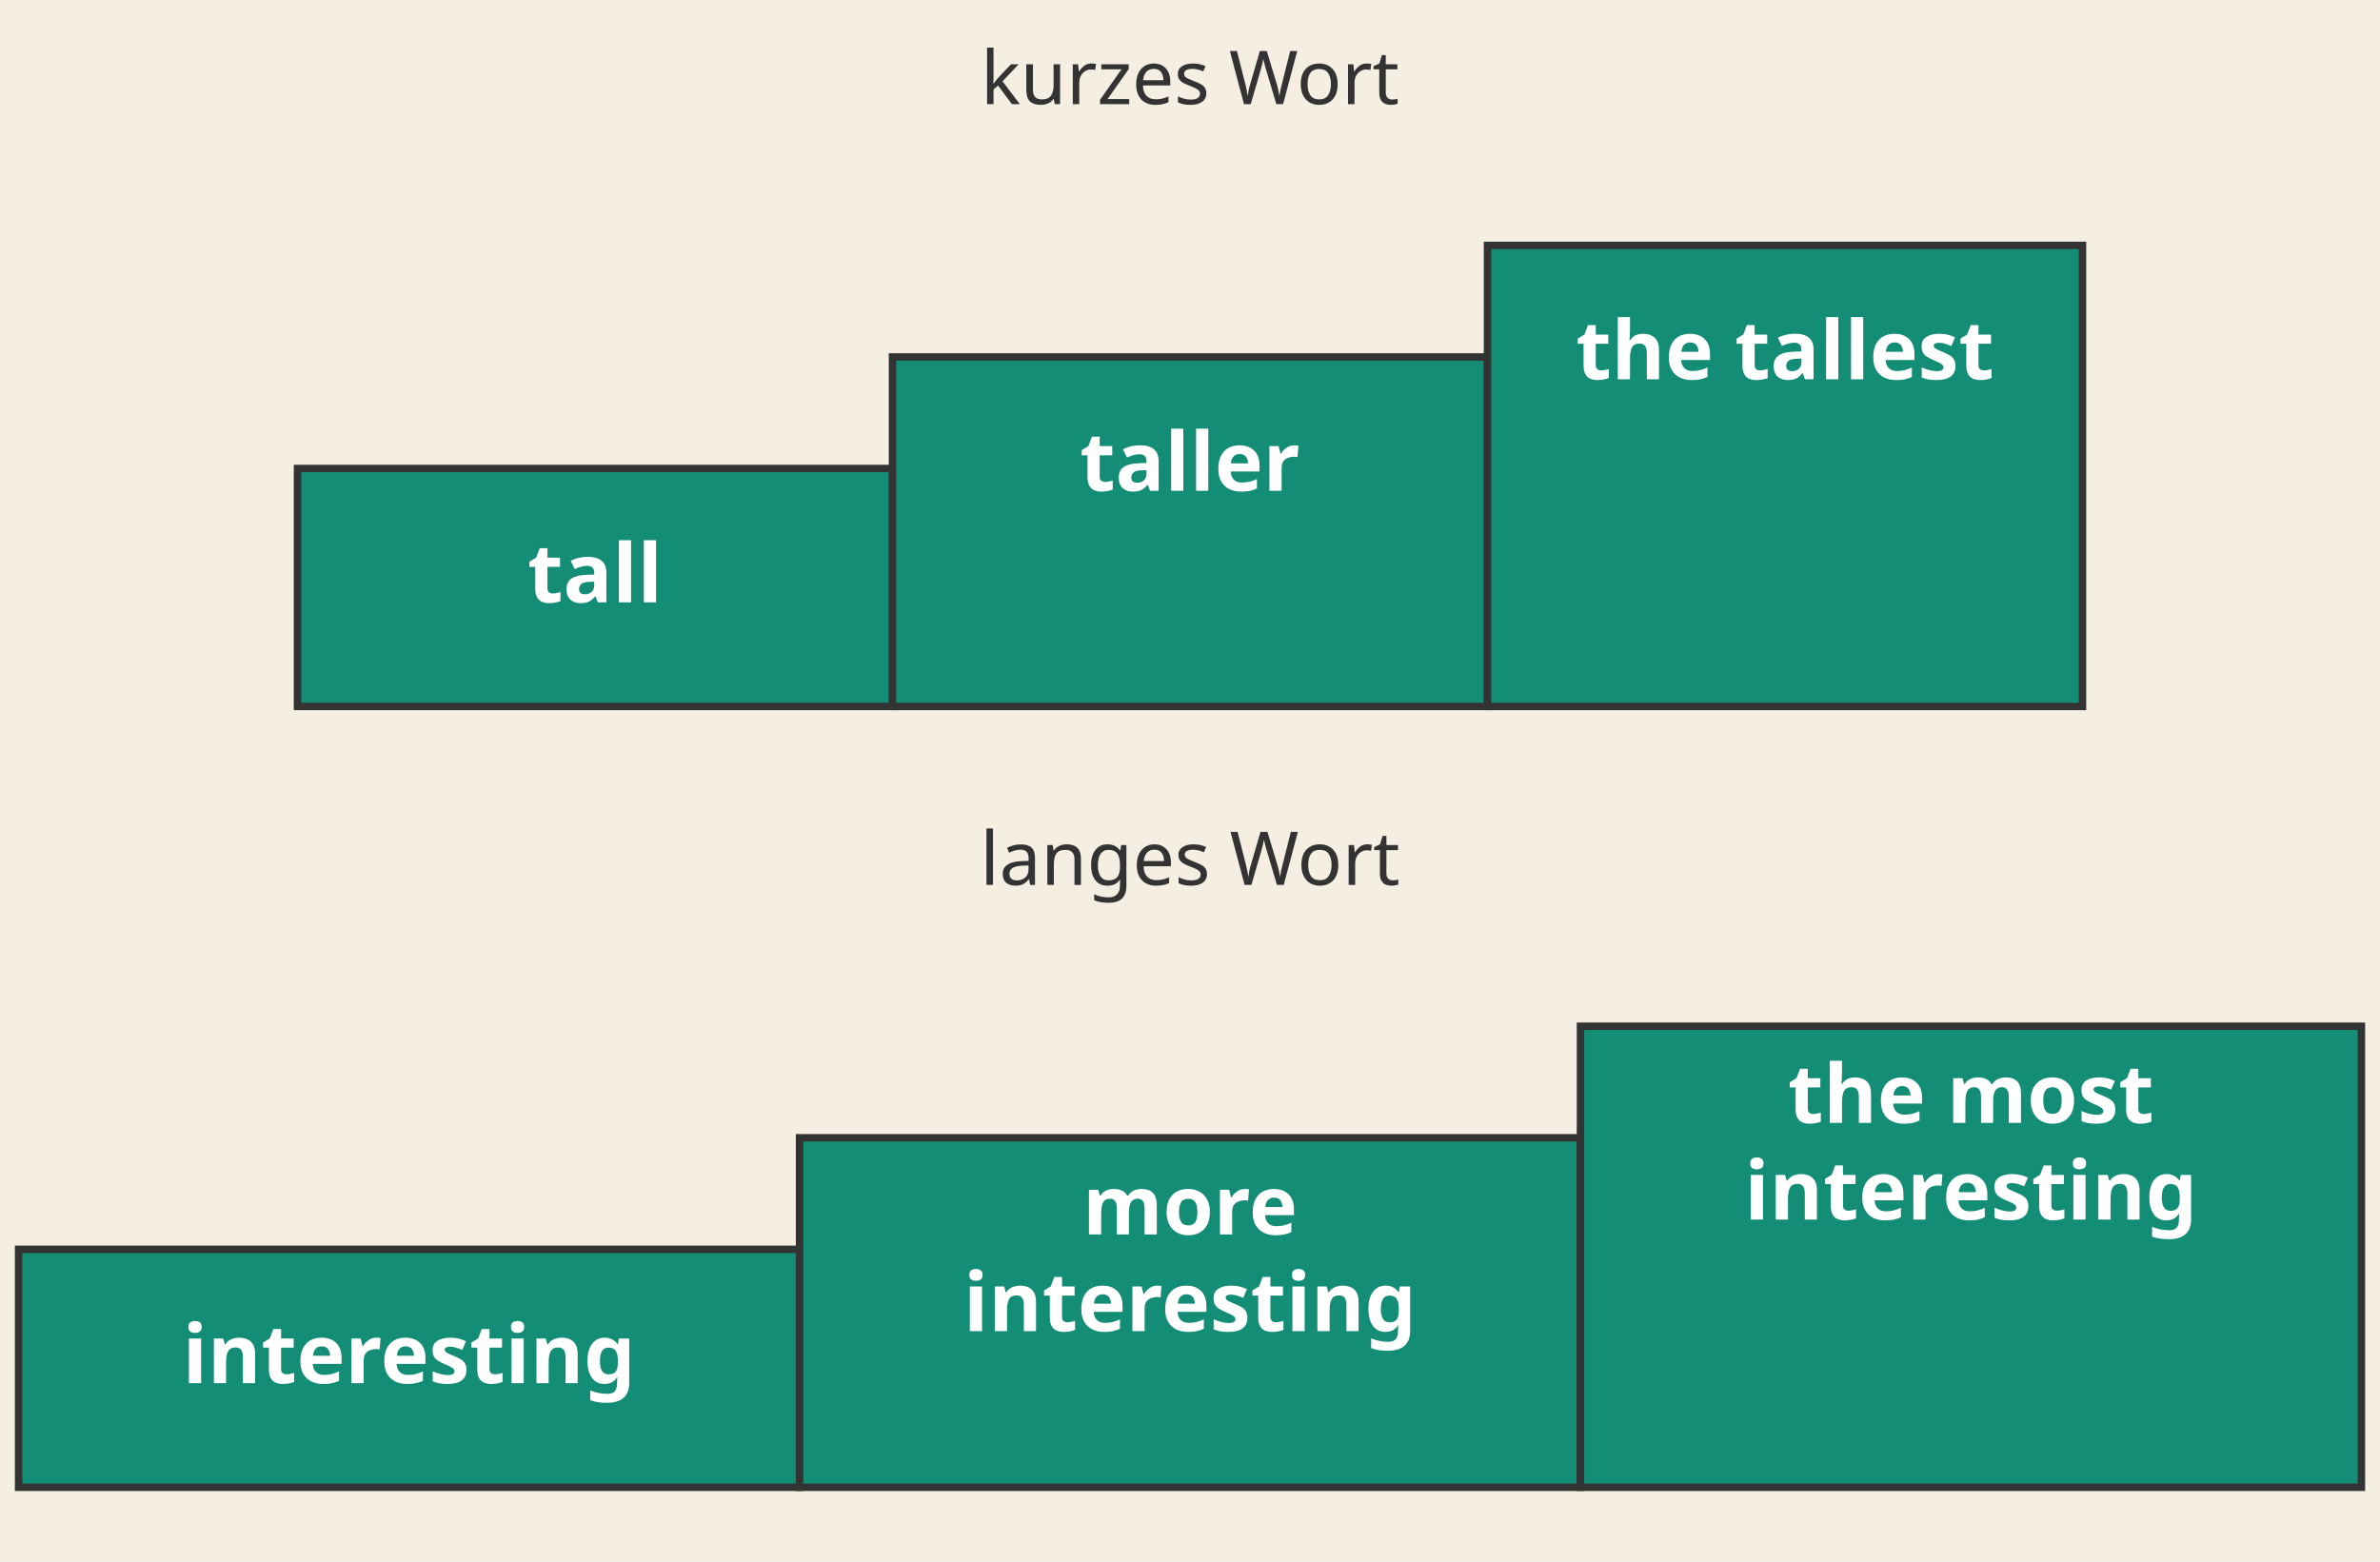
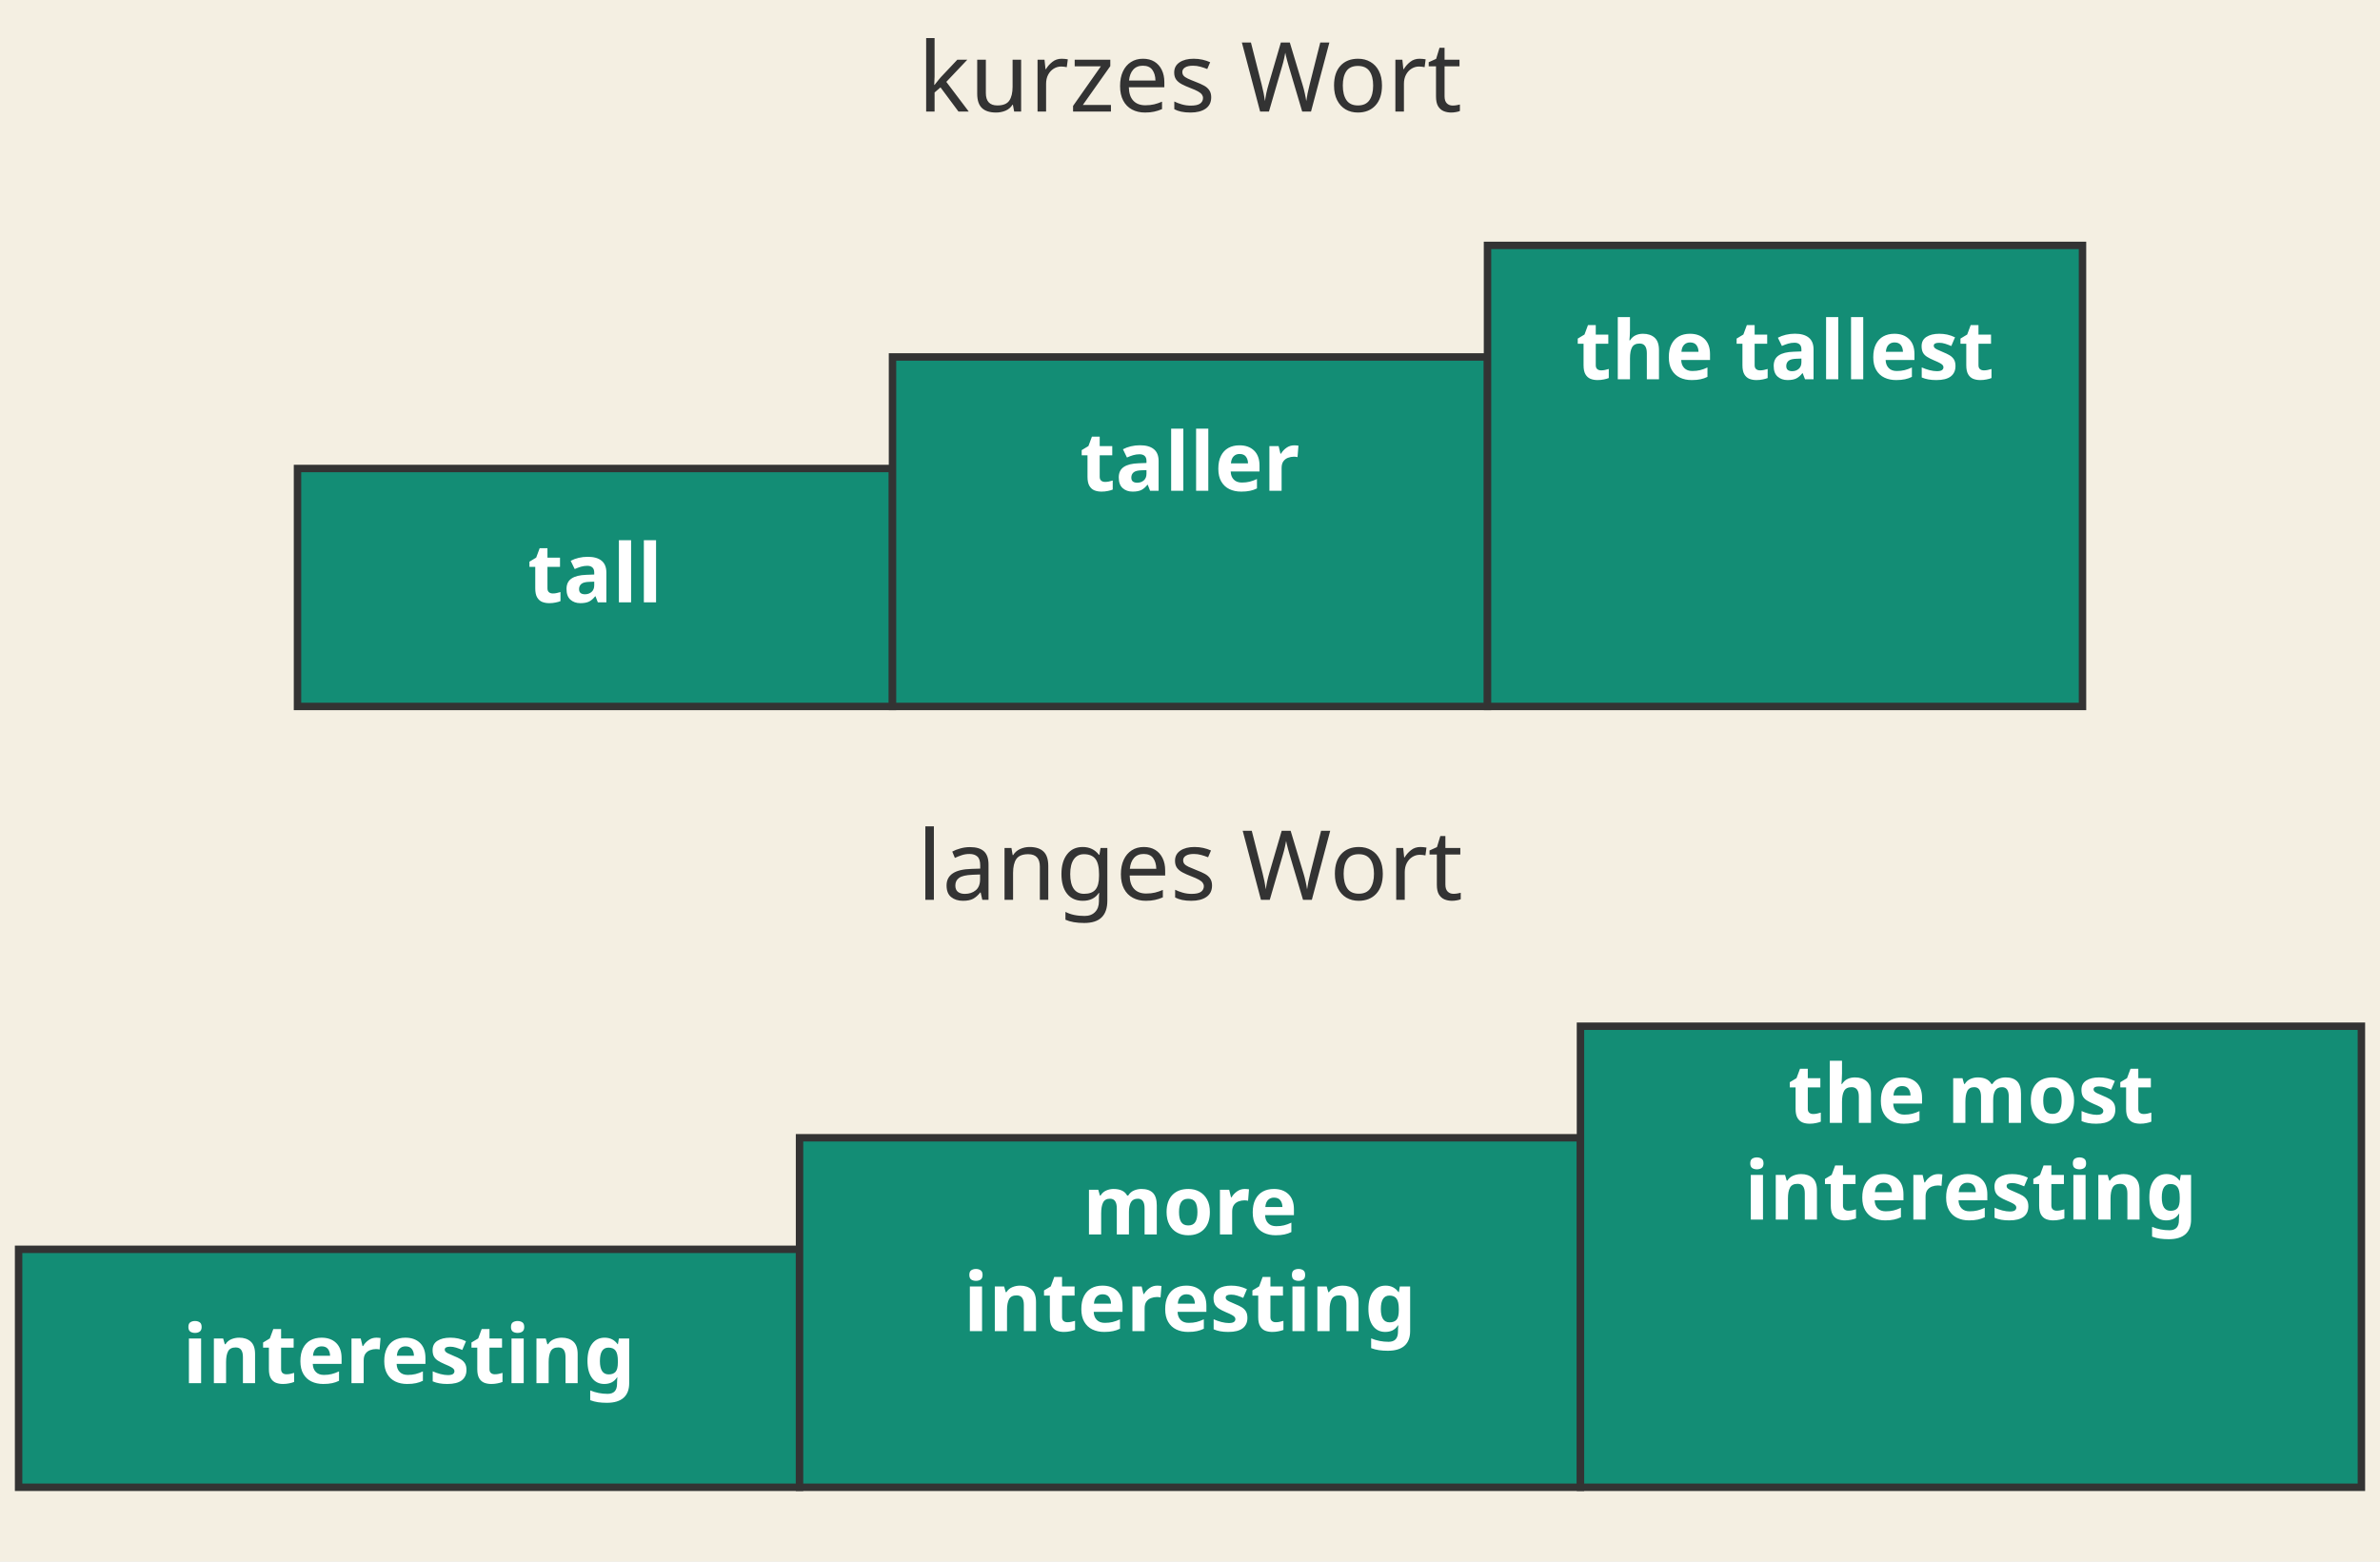
<svg xmlns="http://www.w3.org/2000/svg" viewBox="0 0 640 420" role="img">
  <defs>
    <g id="sophie" stroke="#333" stroke-width="2" stroke-linejoin="round" stroke-linecap="round">
      <path d="M14 168 C8 120 22 88 50 84 C78 88 92 120 86 168 C70 178 30 178 14 168 Z" fill="#3a9a5b" />
      <ellipse cx="50" cy="52" rx="30" ry="32" fill="#f3d2b3" />
      <path d="M18 54 Q14 14 50 12 Q86 14 82 54 Q80 34 62 28 Q40 36 22 40 Z" fill="#d9b45a" />
      <path d="M20 50 C10 70 12 96 22 108" fill="none" stroke="#d9b45a" stroke-width="8" />
      <path d="M80 50 C90 70 88 96 78 108" fill="none" stroke="#d9b45a" stroke-width="8" />
      <circle cx="40" cy="56" r="3" fill="#222" />
      <circle cx="60" cy="56" r="3" fill="#222" />
      <path d="M42 68 Q50 75 58 68" fill="none" />
    </g>
    <g id="ellie" stroke="#333" stroke-width="2" stroke-linejoin="round" stroke-linecap="round">
      <path d="M14 168 C8 120 22 88 50 84 C78 88 92 120 86 168 C70 178 30 178 14 168 Z" fill="#d33" />
      <ellipse cx="50" cy="52" rx="30" ry="32" fill="#f3d2b3" />
      <path d="M18 54 Q14 14 50 12 Q86 14 82 54 Q80 34 62 28 Q40 36 22 40 Z" fill="#b5501e" />
      <path d="M82 30 C104 34 108 70 92 90" fill="none" stroke="#b5501e" stroke-width="10" />
      <circle cx="40" cy="56" r="3" fill="#222" />
      <circle cx="60" cy="56" r="3" fill="#222" />
      <path d="M42 68 Q50 75 58 68" fill="none" />
    </g>
    <g id="peter" stroke="#333" stroke-width="2" stroke-linejoin="round" stroke-linecap="round">
      <path d="M14 168 C8 120 22 88 50 84 C78 88 92 120 86 168 C70 178 30 178 14 168 Z" fill="#e0b020" />
      <ellipse cx="50" cy="52" rx="30" ry="32" fill="#f3d2b3" />
      <path d="M18 54 Q14 14 50 12 Q86 14 82 54 Q80 34 62 28 Q40 36 22 40 Z" fill="#6b3f1e" />
      <circle cx="40" cy="56" r="3" fill="#222" />
      <circle cx="60" cy="56" r="3" fill="#222" />
      <path d="M40 66 Q50 78 60 66" fill="none" />
    </g>
    <g id="amir" stroke="#333" stroke-width="2" stroke-linejoin="round" stroke-linecap="round">
      <path d="M14 168 C8 120 22 88 50 84 C78 88 92 120 86 168 C70 178 30 178 14 168 Z" fill="#3a6fd8" />
      <ellipse cx="50" cy="54" rx="30" ry="32" fill="#c68f62" />
      <path d="M18 54 Q10 22 30 14 Q40 6 52 12 Q72 6 82 22 Q92 40 82 54 Q80 34 62 28 Q40 34 22 42 Z" fill="#222" />
      <circle cx="39" cy="57" r="8" fill="none" />
      <circle cx="61" cy="57" r="8" fill="none" />
      <path d="M47 57 L53 57" fill="none" />
      <circle cx="39" cy="57" r="2.5" fill="#222" />
      <circle cx="61" cy="57" r="2.5" fill="#222" />
      <path d="M42 70 Q50 77 58 70" fill="none" />
    </g>
  </defs>
  <rect width="640" height="420" fill="#f4efe2" />
-   <text x="320" y="28" text-anchor="middle" font-family="sans-serif" font-size="20" font-weight="normal" fill="#333">kurzes Wort</text>
+   <text x="320" y="30" text-anchor="middle" font-family="sans-serif" font-size="26" font-weight="normal" fill="#333">kurzes Wort</text>
  <rect x="80" y="126" width="160" height="64" fill="#138d75" stroke="#333" stroke-width="2" />
  <text x="160.0" y="162" text-anchor="middle" font-family="sans-serif" font-size="22" font-weight="bold" fill="#fff">tall</text>
  <rect x="240" y="96" width="160" height="94" fill="#138d75" stroke="#333" stroke-width="2" />
  <text x="320.0" y="132" text-anchor="middle" font-family="sans-serif" font-size="22" font-weight="bold" fill="#fff">taller</text>
  <rect x="400" y="66" width="160" height="124" fill="#138d75" stroke="#333" stroke-width="2" />
  <text x="480.0" y="102" text-anchor="middle" font-family="sans-serif" font-size="22" font-weight="bold" fill="#fff">the tallest</text>
-   <text x="320" y="238" text-anchor="middle" font-family="sans-serif" font-size="20" font-weight="normal" fill="#333">langes Wort</text>
+   <text x="320" y="242" text-anchor="middle" font-family="sans-serif" font-size="26" font-weight="normal" fill="#333">langes Wort</text>
  <rect x="5" y="336" width="210" height="64" fill="#138d75" stroke="#333" stroke-width="2" />
  <text x="110.0" y="372" text-anchor="middle" font-family="sans-serif" font-size="22" font-weight="bold" fill="#fff">interesting</text>
  <rect x="215" y="306" width="210" height="94" fill="#138d75" stroke="#333" stroke-width="2" />
  <text x="320.0" y="332" text-anchor="middle" font-family="sans-serif" font-size="22" font-weight="bold" fill="#fff">more</text>
  <text x="320.0" y="358" text-anchor="middle" font-family="sans-serif" font-size="22" font-weight="bold" fill="#fff">interesting</text>
  <rect x="425" y="276" width="210" height="124" fill="#138d75" stroke="#333" stroke-width="2" />
  <text x="530.0" y="302" text-anchor="middle" font-family="sans-serif" font-size="22" font-weight="bold" fill="#fff">the most</text>
  <text x="530.0" y="328" text-anchor="middle" font-family="sans-serif" font-size="22" font-weight="bold" fill="#fff">interesting</text>
</svg>
